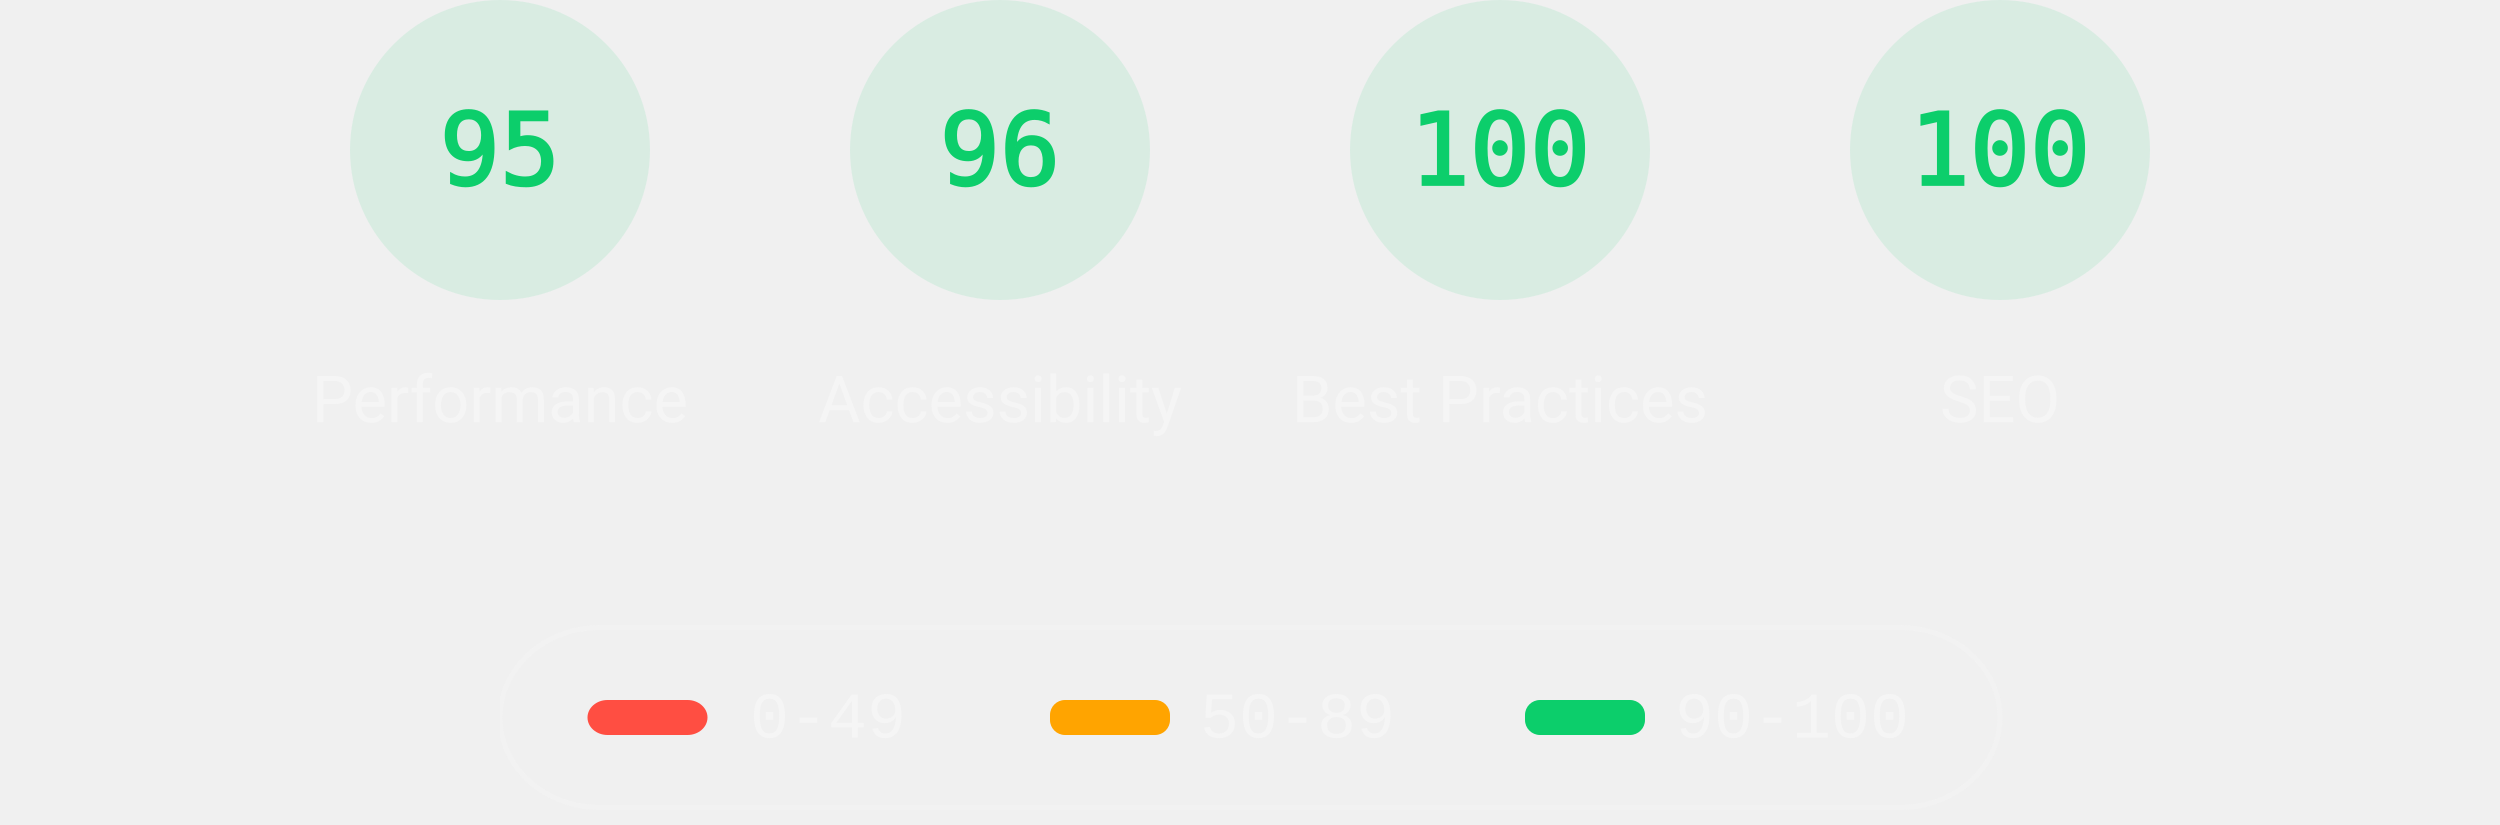
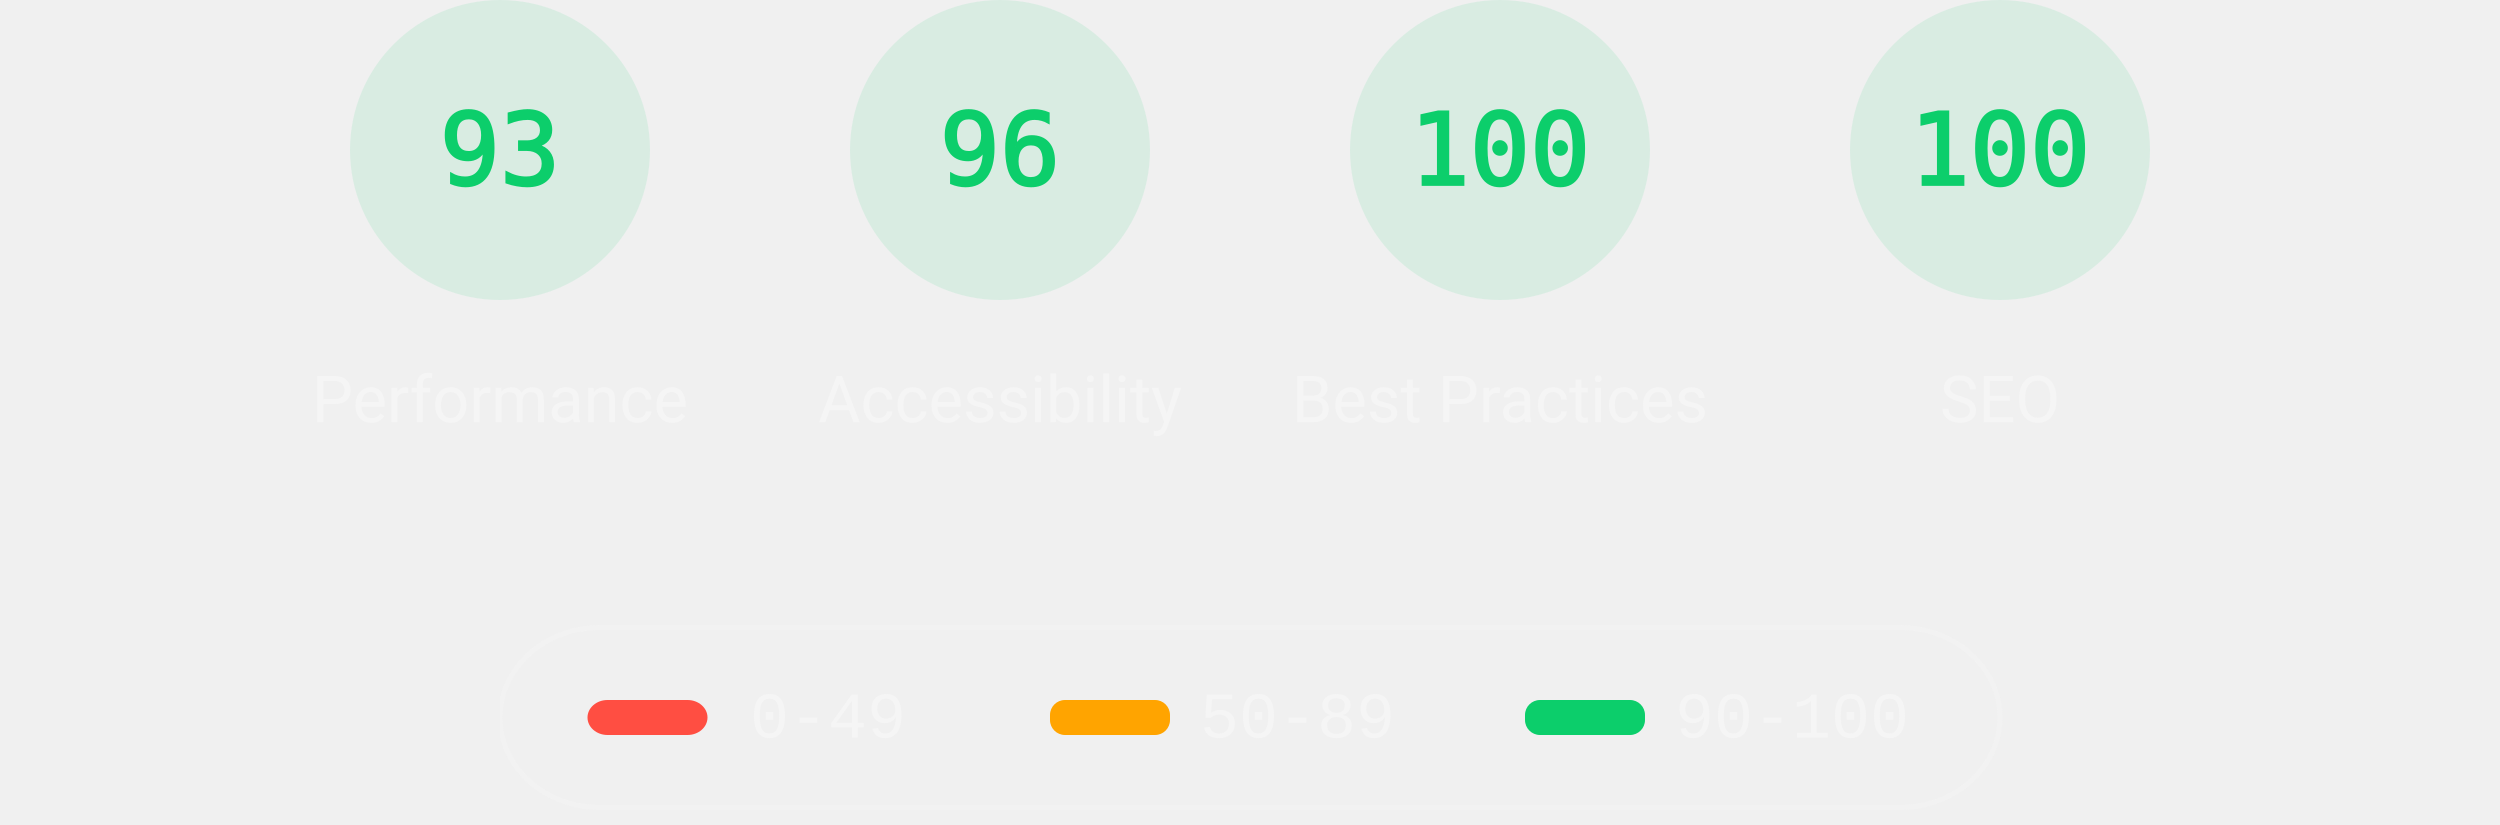
<svg xmlns="http://www.w3.org/2000/svg" class="theme--dark" fill="none" width="1000" height="330">
  <style>
			.gauge-base {
				opacity: 0.1
			}

			.gauge-arc {
				fill: none;
				animation-delay: 250ms;
				stroke-linecap: round;
				transform: rotate(-90deg);
				transform-origin: 100px 60px;
				animation: load-gauge 1s ease forwards
			}

			.guage-text {
				font-size: 40px;
				font-family: monospace;
				text-align: center
			}

			.guage-red {
				color: #ff4e42;
				fill: #ff4e42;
				stroke: #ff4e42
			}
			.guage-orange {
				color: #ffa400;
				fill: #ffa400;
				stroke: #ffa400
			}
			.guage-green {
				color: #0cce6b;
				fill: #0cce6b;
				stroke: #0cce6b
			}
			.theme--agnostic .guage-undefined {
				color: #5c5c5c;
				fill: #5c5c5c;
				stroke: #5c5c5c
			}
			.theme--light .guage-undefined {
				color: #1e1e1e;
				fill: #1e1e1e;
				stroke: #1e1e1e
			}
			.theme--dark .guage-undefined {
				color: #f5f5f5;
				fill: #f5f5f5;
				stroke: #f5f5f5
			}

			.guage-title {
				stroke: none;
				font-size: 26px;
				line-height: 26px;
				font-family: Roboto, Halvetica, Arial, sans-serif
			}
			.metric.guage-title {
				font-family: 'Courier New', Courier, monospace
			}
			.theme--agnostic .guage-title {
				color: #737373;
				fill: #737373
			}
			.theme--light .guage-title {
				color: #212121;
				fill: #212121
			}
			.theme--dark .guage-title {
				color: #f5f5f5;
				fill: #f5f5f5
			}

			@keyframes load-gauge {
				from {
					stroke-dasharray: 0 352.858
				}
			}
			.lh-gauge--pwa__disc {
				fill: #e0e0e0
			}
			.lh-gauge--pwa__logo {
				position: relative;
				fill: #b0b0b0
			}
			.lh-gauge--pwa__invisible {
				display: none
			}
			.lh-gauge--pwa__visible {
				display: inline
			}
			.guage-invisible {
				display: none
			}
			.lh-gauge--pwa__logo--primary-color {
				fill: #304ffe
			}
			.theme--agnostic .lh-gauge--pwa__logo--secondary-color {
				fill: #787878
			}
			.theme--light .lh-gauge--pwa__logo--secondary-color {
				fill: #3d3d3d
			}
			.theme--dark .lh-gauge--pwa__logo--secondary-color {
				fill: #d8b6b6
			}
			.theme--light #svg_2 {
				stroke: #00000022
			}
			.theme--agnostic #svg_2 {
				stroke: #616161
			}
			.theme--light #svg_2 {
				stroke: #00000022
			}
			.theme--dark #svg_2 {
				stroke: #f5f5f566
			}
		</style>
  <svg class="guage-div guage-perf guage-green" viewBox="0 0 200 200" width="200" height="200" x="100" y="0">
    <circle class="gauge-base" r="56" cx="100" cy="60" stroke-width="8" />
-     <circle class="gauge-arc guage-arc-1" r="56" cx="100" cy="60" stroke-width="8" style="stroke-dasharray: 334.265, 351.858;" />
-     <text class="guage-text" x="100px" y="60px" alignment-baseline="central" dominant-baseline="central" text-anchor="middle">95</text>
+     <circle class="gauge-arc guage-arc-1" r="56" cx="100" cy="60" stroke-width="8" style="stroke-dasharray: 327.228, 351.858;" />
+     <text class="guage-text" x="100px" y="60px" alignment-baseline="central" dominant-baseline="central" text-anchor="middle">93</text>
    <text class="guage-title" x="100px" y="160px" alignment-baseline="central" dominant-baseline="central" text-anchor="middle">Performance</text>
  </svg>
  <svg class="guage-div guage-acc guage-green" viewBox="0 0 200 200" width="200" height="200" x="300" y="0">
    <circle class="gauge-base" r="56" cx="100" cy="60" stroke-width="8" />
    <circle class="gauge-arc guage-arc-2" r="56" cx="100" cy="60" stroke-width="8" style="stroke-dasharray: 337.784, 351.858;" />
    <text class="guage-text" x="100px" y="60px" alignment-baseline="central" dominant-baseline="central" text-anchor="middle">96</text>
    <text class="guage-title" x="100px" y="160px" alignment-baseline="central" dominant-baseline="central" text-anchor="middle">Accessibility</text>
  </svg>
  <svg class="guage-div guage-best guage-green" viewBox="0 0 200 200" width="200" height="200" x="500" y="0">
    <circle class="gauge-base" r="56" cx="100" cy="60" stroke-width="8" />
    <circle class="gauge-arc guage-arc-3" r="56" cx="100" cy="60" stroke-width="8" style="stroke-dasharray: 351.858, 351.858;" />
    <text class="guage-text" x="100px" y="60px" alignment-baseline="central" dominant-baseline="central" text-anchor="middle">100</text>
    <text class="guage-title" x="100px" y="160px" alignment-baseline="central" dominant-baseline="central" text-anchor="middle">Best Practices</text>
  </svg>
  <svg class="guage-div guage-seo guage-green" viewBox="0 0 200 200" width="200" height="200" x="700" y="0">
    <circle class="gauge-base" r="56" cx="100" cy="60" stroke-width="8" />
    <circle class="gauge-arc guage-arc-4" r="56" cx="100" cy="60" stroke-width="8" style="stroke-dasharray: 351.858, 351.858;" />
    <text class="guage-text" x="100px" y="60px" alignment-baseline="central" dominant-baseline="central" text-anchor="middle">100</text>
    <text class="guage-title" x="100px" y="160px" alignment-baseline="central" dominant-baseline="central" text-anchor="middle">SEO</text>
  </svg>
  <svg class="guage-div guage-pwa guage-invisible" viewBox="0 0 200 200" width="200" height="200" x="900" y="0">
    <svg viewBox="0 0 60 60" width="112" height="112" x="44" y="4">
      <defs>
        <linearGradient id="lh-gauge--pwa__check-circle__gradient-0" x1="50%" y1="0%" x2="50%" y2="100%">
          <stop stop-color="#00C852" offset="0%" />
          <stop stop-color="#009688" offset="100%" />
        </linearGradient>
        <linearGradient id="lh-gauge--pwa__installable__shadow-gradient-0" x1="76.056%" x2="24.111%" y1="82.995%" y2="24.735%">
          <stop stop-color="#A5D6A7" offset="0%" />
          <stop stop-color="#80CBC4" offset="100%" />
        </linearGradient>
        <linearGradient id="lh-gauge--pwa__fast-reliable__shadow-gradient-0" x1="76.056%" y1="82.995%" x2="25.678%" y2="26.493%">
          <stop stop-color="#64B5F6" offset="0%" />
          <stop stop-color="#2979FF" offset="100%" />
        </linearGradient>
        <g id="lh-gauge--pwa__fast-reliable-badge-0">
          <circle fill="#FFFFFF" cx="10" cy="10" r="10" />
          <path fill="#304FFE" d="M10 3.58l5.25 2.34v3.5c0 3.23-2.24 6.26-5.25 7-3.01-.74-5.25-3.77-5.25-7v-3.5L10 3.58zm-.47 10.74l2.76-4.83.03-.07c.04-.08 0-.24-.22-.24h-1.64l.47-3.26h-.47l-2.7 4.77c-.02.01.05-.1-.04.05-.09.16-.1.31.18.31h1.63l-.47 3.27h.47z" />
        </g>
        <g id="lh-gauge--pwa__installable-badge-0">
          <circle fill="#FFFFFF" cx="10" cy="10" r="10" />
          <path fill="#009688" d="M10 4.167A5.835 5.835 0 0 0 4.167 10 5.835 5.835 0 0 0 10 15.833 5.835 5.835 0 0 0 15.833 10 5.835 5.835 0 0 0 10 4.167zm2.917 6.416h-2.334v2.334H9.417v-2.334H7.083V9.417h2.334V7.083h1.166v2.334h2.334v1.166z" />
        </g>
      </defs>
      <g stroke="none" fill-rule="nonzero">
        <circle class="lh-gauge--pwa__disc" cx="30" cy="30" r="30" />
        <g class="lh-gauge--pwa__logo">
          <path d="M35.66 19.39l.7-1.75h2L37.4 15 38.6 12l3.4 9h-2.51l-.58-1.61z" />
          <path d="M33.52 21l3.65-9h-2.42l-2.5 5.82L30.5 12h-1.86l-1.9 5.82-1.35-2.65-1.21 3.72L25.4 21h2.38l1.72-5.2 1.64 5.2z" />
          <path fill-rule="nonzero" d="M20.3 17.91h1.48c.45 0 .85-.05 1.2-.15l.39-1.18 1.07-3.3a2.64 2.64 0 0 0-.28-.37c-.55-.6-1.36-.91-2.42-.91H18v9h2.3V17.9zm1.96-3.84c.22.22.33.5.33.87 0 .36-.1.65-.29.87-.2.23-.59.35-1.15.35h-.86v-2.41h.87c.52 0 .89.1 1.1.32z" />
        </g>
        <rect class="lh-gauge--pwa__component lh-gauge--pwa__na-line lh-gauge--pwa__invisible" fill="#FFFFFF" x="20" y="32" width="20" height="4" rx="2" />
        <g class="lh-gauge--pwa__component lh-gauge--pwa__fast-reliable-badge lh-gauge--pwa__invisible" transform="translate(20, 29)">
          <path fill="url(#lh-gauge--pwa__fast-reliable__shadow-gradient-0)" d="M33.63 19.49A30 30 0 0 1 16.2 30.36L3 17.14 17.14 3l16.49 16.49z" />
          <use href="#lh-gauge--pwa__fast-reliable-badge-0" />
        </g>
        <g class="lh-gauge--pwa__component lh-gauge--pwa__installable-badge lh-gauge--pwa__invisible" transform="translate(20, 29)">
          <path fill="url(#lh-gauge--pwa__installable__shadow-gradient-0)" d="M33.629 19.487c-4.272 5.453-10.391 9.39-17.415 10.869L3 17.142 17.142 3 33.63 19.487z" />
          <use href="#lh-gauge--pwa__installable-badge-0" />
        </g>
        <g class="lh-gauge--pwa__component lh-gauge--pwa__fast-reliable-installable-badges lh-gauge--pwa__invisible">
          <g transform="translate(8, 29)">
            <path fill="url(#lh-gauge--pwa__fast-reliable__shadow-gradient-0)" d="M16.321 30.463L3 17.143 17.142 3l22.365 22.365A29.864 29.864 0 0 1 22 31c-1.942 0-3.84-.184-5.679-.537z" />
            <use href="#lh-gauge--pwa__fast-reliable-badge-0" />
          </g>
          <g transform="translate(32, 29)">
            <path fill="url(#lh-gauge--pwa__installable__shadow-gradient-0)" d="M25.982 11.84a30.107 30.107 0 0 1-13.08 15.203L3 17.143 17.142 3l8.84 8.84z" />
            <use href="#lh-gauge--pwa__installable-badge-0" />
          </g>
        </g>
        <g class="lh-gauge--pwa__component lh-gauge--pwa__check-circle lh-gauge--pwa__invisible" transform="translate(18, 28)">
          <circle fill="#FFFFFF" cx="12" cy="12" r="12" />
          <path fill="url(#lh-gauge--pwa__check-circle__gradient-0)" d="M12 2a10 10 0 1 0 0 20 10 10 0 0 0 0-20zm-2 15l-5-5 1.41-1.41L10 14.17l7.59-7.59L19 8l-9 9z" />
        </g>
      </g>
    </svg>
    <text class="guage-title" y="160px" alignment-baseline="central" dominant-baseline="central" text-anchor="middle">
      <tspan x="100px" dy="-6px">Progressive</tspan>
      <tspan x="100px" dy="30px">Web App</tspan>
    </text>
  </svg>
  <svg width="604" height="76" x="200" y="250">
    <g>
      <rect fill="none" id="canvas_background" height="80" width="604" y="-1" x="-1" />
      <g display="none" overflow="visible" y="0" x="0" height="100%" width="100%" id="canvasGrid">
        <rect fill="url(#gridpattern)" stroke-width="0" y="0" x="0" height="100%" width="100%" />
      </g>
    </g>
    <g>
      <rect fill-opacity="0" stroke-width="2" rx="40" id="svg_2" height="72" width="600" y="1" x="0" fill="#000000" />
      <rect stroke="#000" rx="8" id="svg_3" height="14" width="48" y="30" x="35" stroke-opacity="null" stroke-width="0" fill="#ff4e42" />
      <rect stroke="#000" rx="6" id="svg_4" height="14" width="48" y="30" x="220" stroke-opacity="null" stroke-width="0" fill="#ffa400" />
      <rect stroke="#000" rx="6" id="svg_5" height="14" width="48" y="30" x="410" stroke-opacity="null" stroke-width="0" fill="#0cce6b" />
      <text class="metric guage-title" xml:space="preserve" text-anchor="start" font-size="26" id="svg_6" y="45" x="100" stroke-opacity="null" stroke-width="0" stroke="#000">0-49</text>
      <text class="metric guage-title" xml:space="preserve" text-anchor="start" font-size="26" id="svg_7" y="45" x="280" stroke-opacity="null" stroke-width="0" stroke="#000">50-89</text>
      <text class="metric guage-title" xml:space="preserve" text-anchor="start" font-size="26" id="svg_8" y="45" x="470" stroke-opacity="null" stroke-width="0" stroke="#000">90-100</text>
    </g>
  </svg>
</svg>
